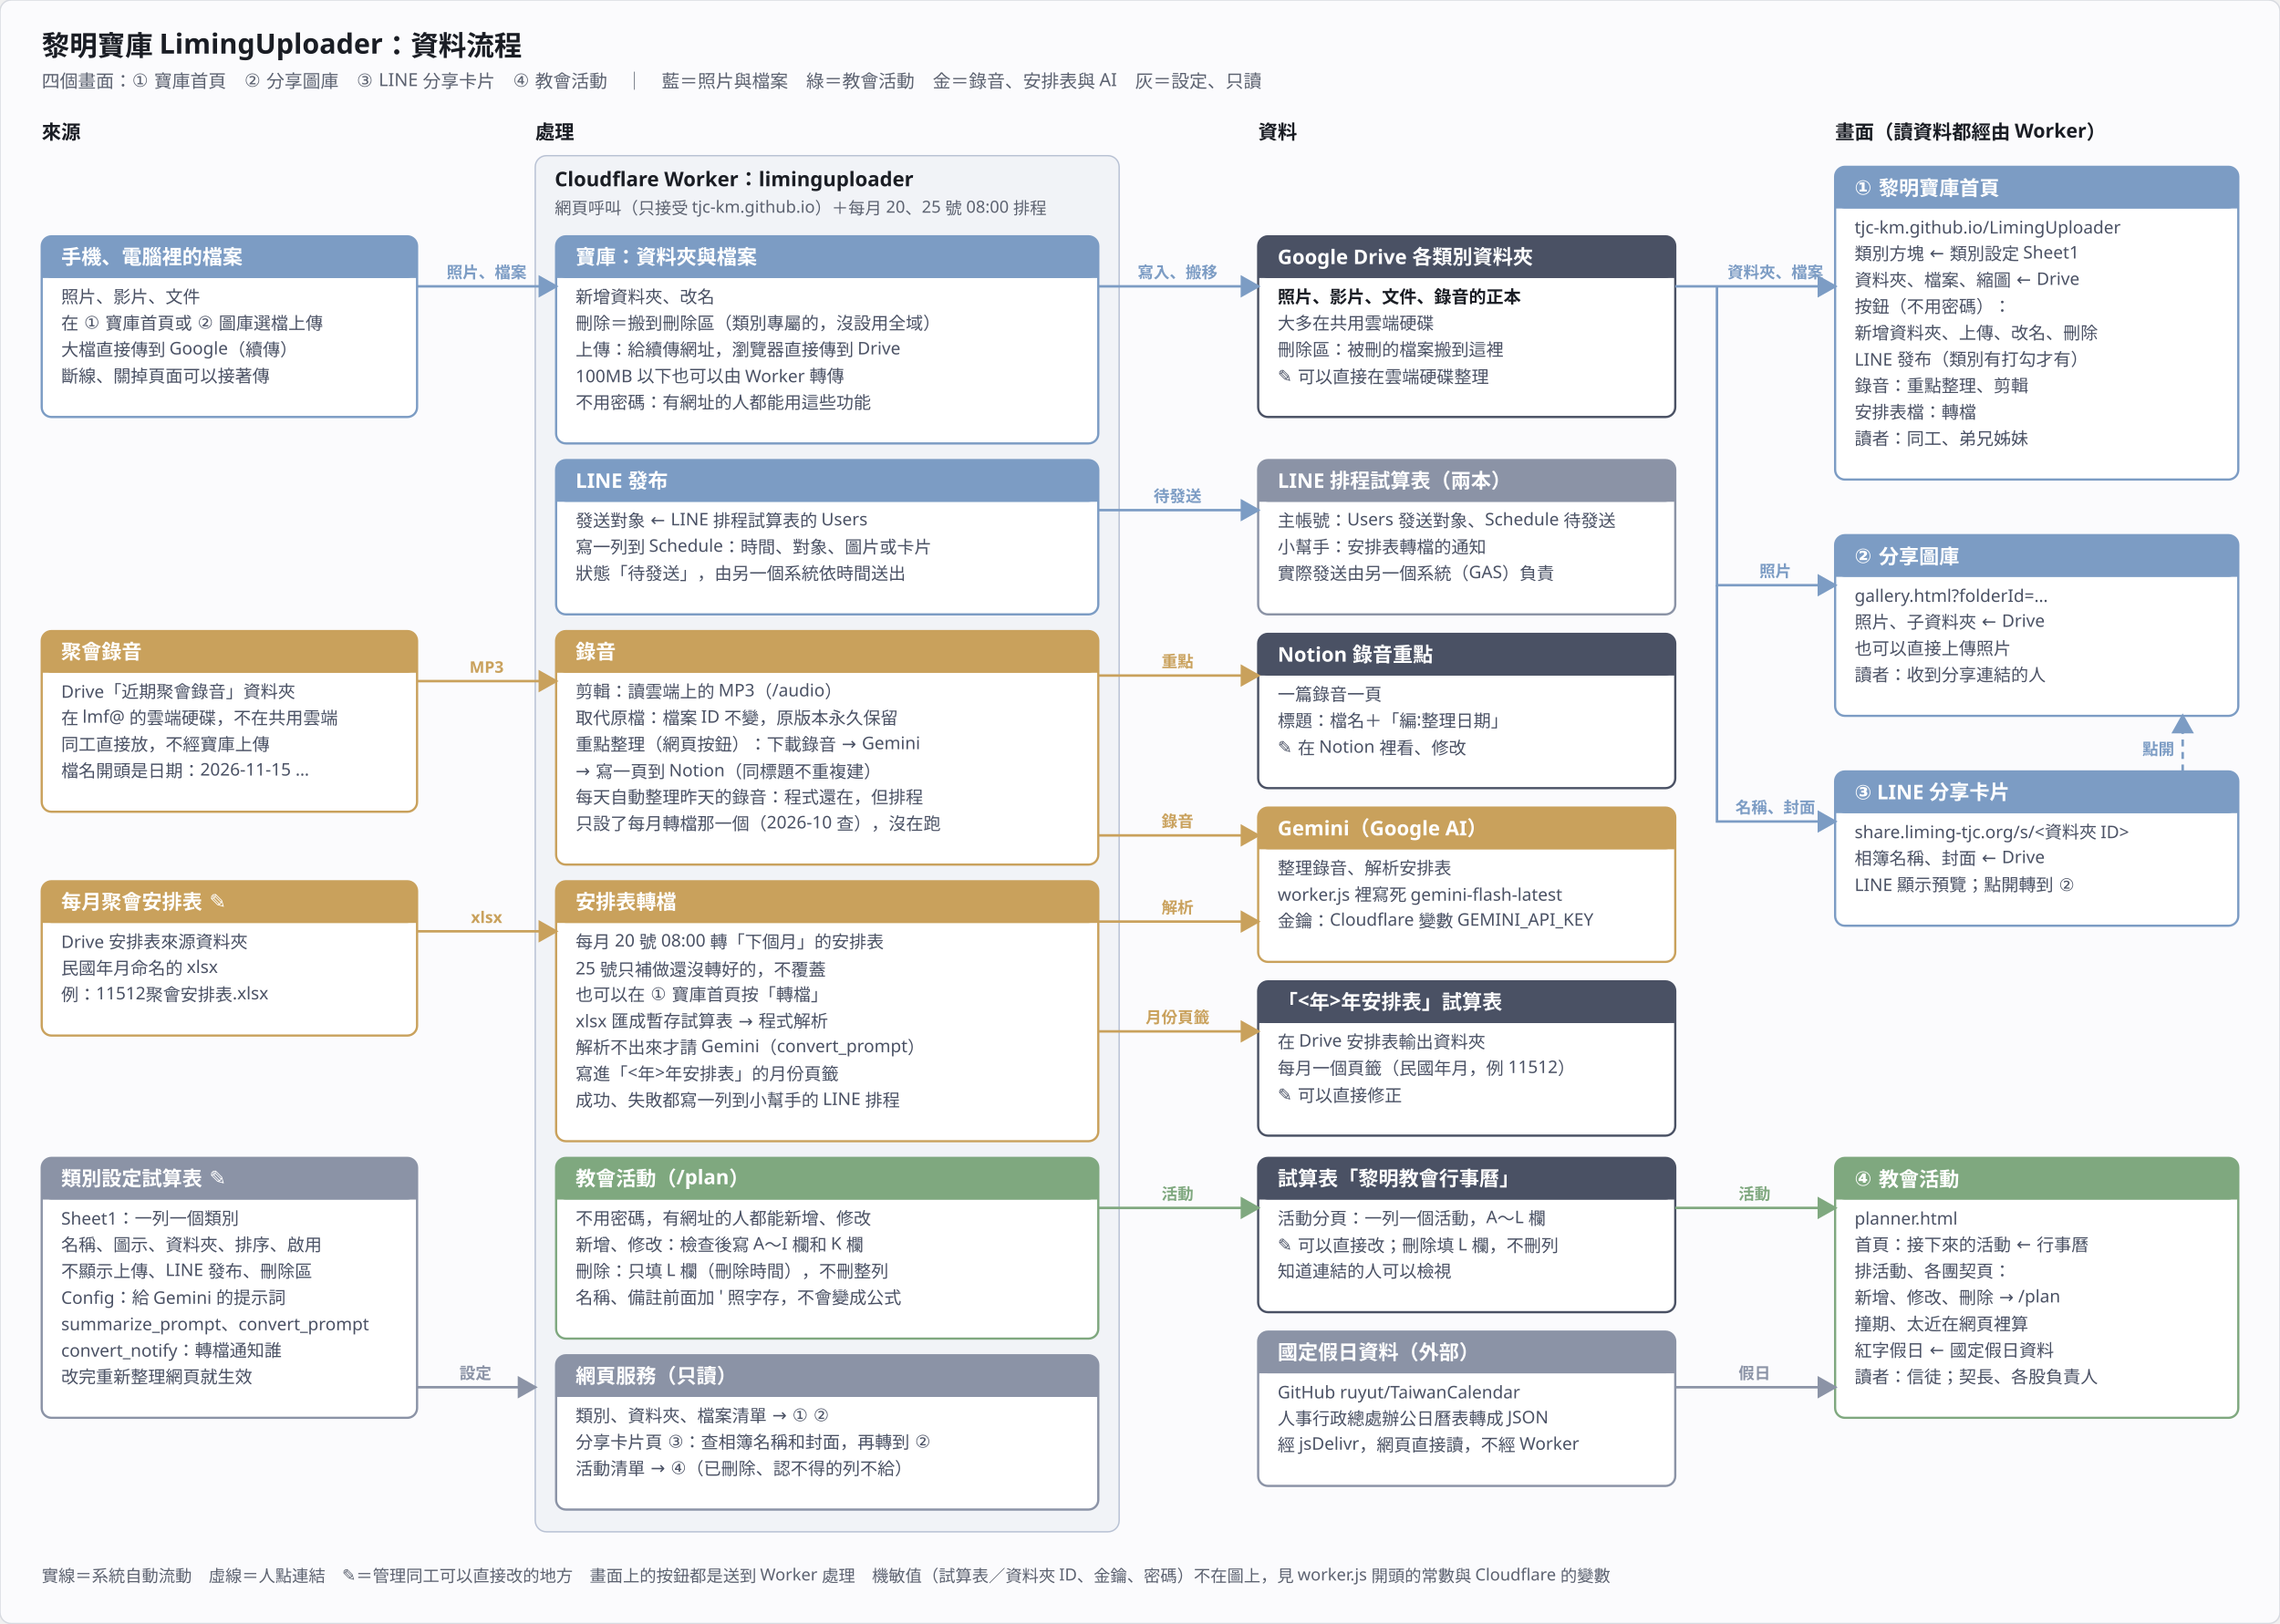
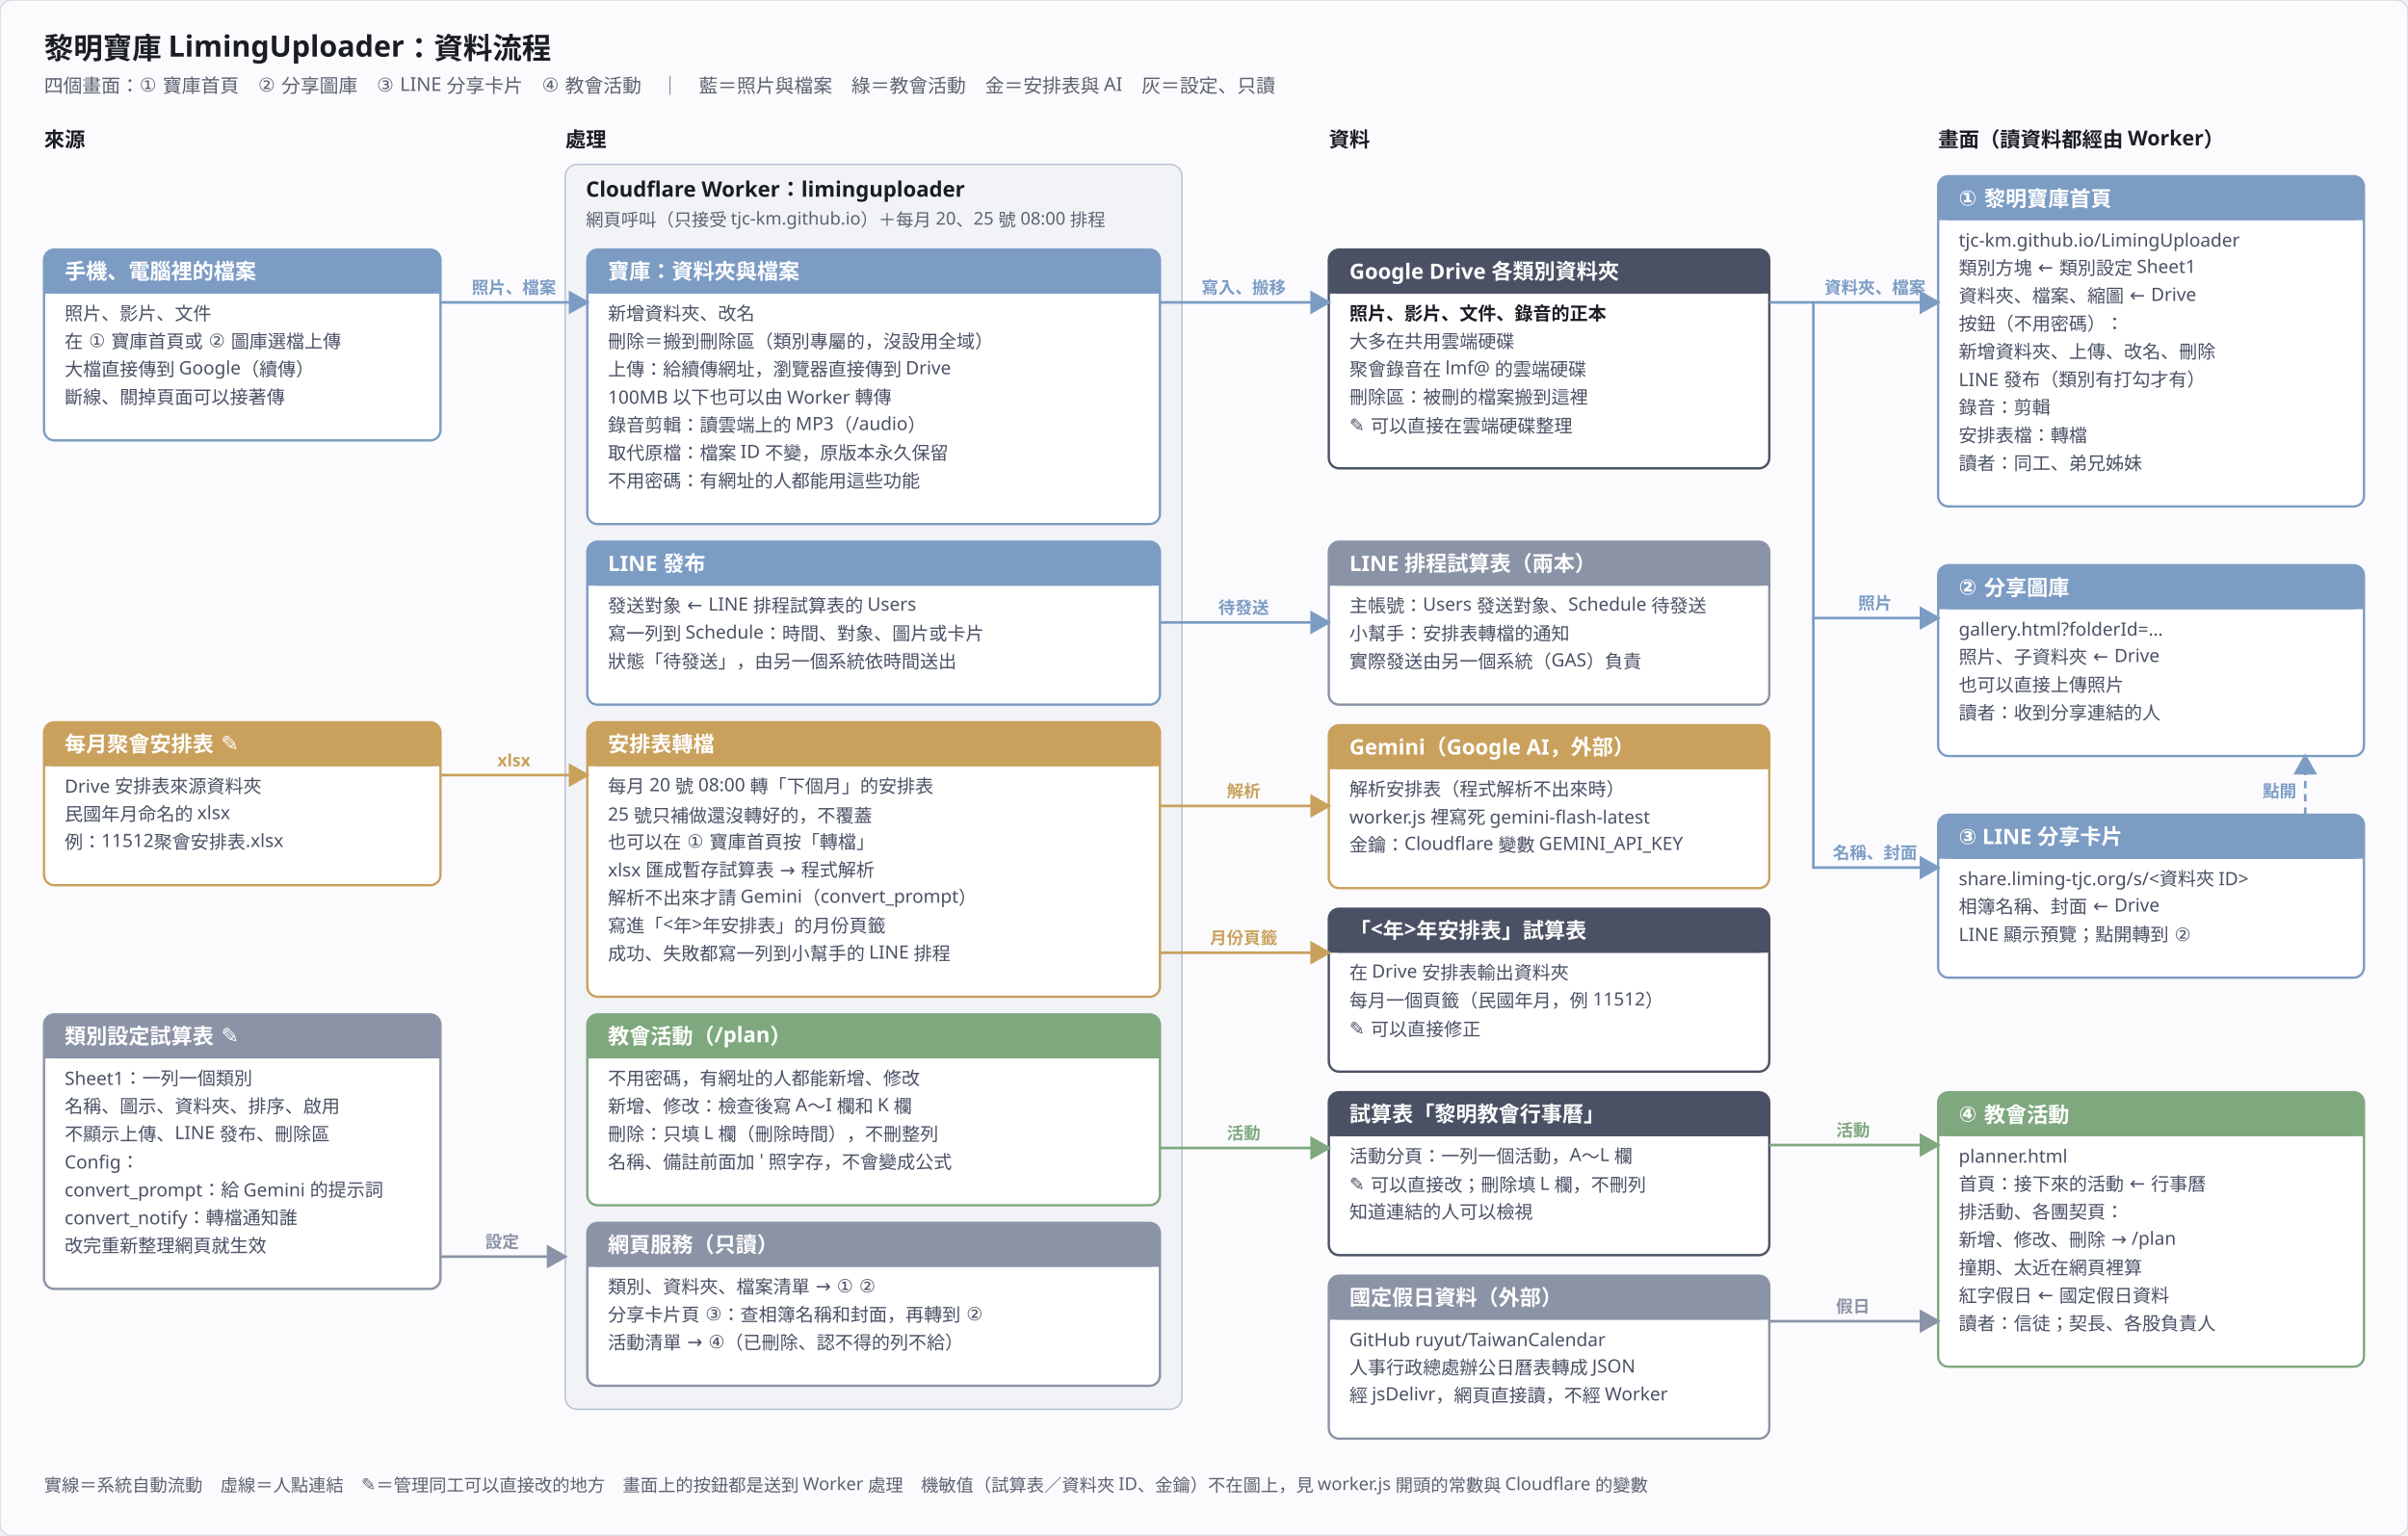
- <svg xmlns="http://www.w3.org/2000/svg" viewBox="0 0 1640 1168" width="1640" height="1168" font-family="'Noto Sans TC','PingFang TC','Microsoft JhengHei',sans-serif">
+ <svg xmlns="http://www.w3.org/2000/svg" viewBox="0 0 1640 1046" width="1640" height="1046" font-family="'Noto Sans TC','PingFang TC','Microsoft JhengHei',sans-serif">
  <defs>
    <marker id="ab" markerWidth="9" markerHeight="9" refX="7" refY="4.5" orient="auto">
      <path d="M0 0 L8 4.5 L0 9 z" fill="#7c9cc4" />
    </marker>
    <marker id="ag" markerWidth="9" markerHeight="9" refX="7" refY="4.5" orient="auto">
      <path d="M0 0 L8 4.5 L0 9 z" fill="#7fa87f" />
    </marker>
    <marker id="ao" markerWidth="9" markerHeight="9" refX="7" refY="4.5" orient="auto">
      <path d="M0 0 L8 4.5 L0 9 z" fill="#c9a15c" />
    </marker>
    <marker id="ay" markerWidth="9" markerHeight="9" refX="7" refY="4.5" orient="auto">
      <path d="M0 0 L8 4.5 L0 9 z" fill="#8b93a6" />
    </marker>
  </defs>
-   <rect x="0" y="0" width="1640" height="1168" fill="#fbfbfd" stroke="#d7dae0" rx="8" />
+   <rect x="0" y="0" width="1640" height="1046" fill="#fbfbfd" stroke="#d7dae0" rx="8" />
  <text x="30" y="40" font-size="20" font-weight="700" fill="#1a1d24">黎明寶庫 LimingUploader：資料流程</text>
-   <text x="30" y="63" font-size="13" fill="#5c6270">四個畫面：① 寶庫首頁　② 分享圖庫　③ LINE 分享卡片　④ 教會活動　｜　藍＝照片與檔案　綠＝教會活動　金＝錄音、安排表與 AI　灰＝設定、只讀</text>
+   <text x="30" y="63" font-size="13" fill="#5c6270">四個畫面：① 寶庫首頁　② 分享圖庫　③ LINE 分享卡片　④ 教會活動　｜　藍＝照片與檔案　綠＝教會活動　金＝安排表與 AI　灰＝設定、只讀</text>
  <text x="30" y="100" font-size="14" font-weight="700" fill="#1a1d24">來源</text>
  <text x="385" y="100" font-size="14" font-weight="700" fill="#1a1d24">處理</text>
  <text x="905" y="100" font-size="14" font-weight="700" fill="#1a1d24">資料</text>
  <text x="1320" y="100" font-size="14" font-weight="700" fill="#1a1d24">畫面（讀資料都經由 Worker）</text>
-   <rect x="385" y="112" width="420" height="990" fill="#f1f3f7" stroke="#b9c2d4" rx="8" />
+   <rect x="385" y="112" width="420" height="848" fill="#f1f3f7" stroke="#b9c2d4" rx="8" />
  <text x="399" y="134" font-size="14.5" font-weight="700" fill="#1a1d24">Cloudflare Worker：liminguploader</text>
  <text x="399" y="154" font-size="12" fill="#5c6270">網頁呼叫（只接受 tjc-km.github.io）＋每月 20、25 號 08:00 排程</text>
-   <rect x="400" y="170" width="390" height="149" fill="#ffffff" stroke="#7c9cc4" stroke-width="1.6" rx="7" />
+   <rect x="400" y="170" width="390" height="187" fill="#ffffff" stroke="#7c9cc4" stroke-width="1.6" rx="7" />
  <rect x="400" y="170" width="390" height="30" fill="#7c9cc4" rx="7" />
  <rect x="400" y="192" width="390" height="8" fill="#7c9cc4" />
  <text x="414" y="190" font-size="14.5" font-weight="700" fill="#ffffff">寶庫：資料夾與檔案</text>
  <text x="414" y="218" font-size="12.5" fill="#4a5164">新增資料夾、改名</text>
  <text x="414" y="237" font-size="12.5" fill="#4a5164">刪除＝搬到刪除區（類別專屬的，沒設用全域）</text>
  <text x="414" y="256" font-size="12.5" fill="#4a5164">上傳：給續傳網址，瀏覽器直接傳到 Drive</text>
  <text x="414" y="275" font-size="12.5" fill="#4a5164">　100MB 以下也可以由 Worker 轉傳</text>
-   <text x="414" y="294" font-size="12.5" fill="#4a5164">不用密碼：有網址的人都能用這些功能</text>
-   <rect x="400" y="331" width="390" height="111" fill="#ffffff" stroke="#7c9cc4" stroke-width="1.6" rx="7" />
-   <rect x="400" y="331" width="390" height="30" fill="#7c9cc4" rx="7" />
-   <rect x="400" y="353" width="390" height="8" fill="#7c9cc4" />
-   <text x="414" y="351" font-size="14.5" font-weight="700" fill="#ffffff">LINE 發布</text>
-   <text x="414" y="379" font-size="12.5" fill="#4a5164">發送對象 ← LINE 排程試算表的 Users</text>
-   <text x="414" y="398" font-size="12.5" fill="#4a5164">寫一列到 Schedule：時間、對象、圖片或卡片</text>
-   <text x="414" y="417" font-size="12.5" fill="#4a5164">狀態「待發送」，由另一個系統依時間送出</text>
-   <rect x="400" y="454" width="390" height="168" fill="#ffffff" stroke="#c9a15c" stroke-width="1.6" rx="7" />
-   <rect x="400" y="454" width="390" height="30" fill="#c9a15c" rx="7" />
-   <rect x="400" y="476" width="390" height="8" fill="#c9a15c" />
-   <text x="414" y="474" font-size="14.5" font-weight="700" fill="#ffffff">錄音</text>
-   <text x="414" y="502" font-size="12.5" fill="#4a5164">剪輯：讀雲端上的 MP3（/audio）</text>
-   <text x="414" y="521" font-size="12.5" fill="#4a5164">　取代原檔：檔案 ID 不變，原版本永久保留</text>
-   <text x="414" y="540" font-size="12.5" fill="#4a5164">重點整理（網頁按鈕）：下載錄音 → Gemini</text>
-   <text x="414" y="559" font-size="12.5" fill="#4a5164">　→ 寫一頁到 Notion（同標題不重複建）</text>
-   <text x="414" y="578" font-size="12.5" fill="#4a5164">每天自動整理昨天的錄音：程式還在，但排程</text>
-   <text x="414" y="597" font-size="12.5" fill="#4a5164">　只設了每月轉檔那一個（2026-10 查），沒在跑</text>
-   <rect x="400" y="634" width="390" height="187" fill="#ffffff" stroke="#c9a15c" stroke-width="1.6" rx="7" />
-   <rect x="400" y="634" width="390" height="30" fill="#c9a15c" rx="7" />
-   <rect x="400" y="656" width="390" height="8" fill="#c9a15c" />
-   <text x="414" y="654" font-size="14.5" font-weight="700" fill="#ffffff">安排表轉檔</text>
-   <text x="414" y="682" font-size="12.5" fill="#4a5164">每月 20 號 08:00 轉「下個月」的安排表</text>
-   <text x="414" y="701" font-size="12.5" fill="#4a5164">　25 號只補做還沒轉好的，不覆蓋</text>
-   <text x="414" y="720" font-size="12.5" fill="#4a5164">也可以在 ① 寶庫首頁按「轉檔」</text>
-   <text x="414" y="739" font-size="12.5" fill="#4a5164">xlsx 匯成暫存試算表 → 程式解析</text>
-   <text x="414" y="758" font-size="12.5" fill="#4a5164">　解析不出來才請 Gemini（convert_prompt）</text>
-   <text x="414" y="777" font-size="12.5" fill="#4a5164">寫進「&lt;年&gt;年安排表」的月份頁籤</text>
-   <text x="414" y="796" font-size="12.5" fill="#4a5164">成功、失敗都寫一列到小幫手的 LINE 排程</text>
-   <rect x="400" y="833" width="390" height="130" fill="#ffffff" stroke="#7fa87f" stroke-width="1.6" rx="7" />
-   <rect x="400" y="833" width="390" height="30" fill="#7fa87f" rx="7" />
-   <rect x="400" y="855" width="390" height="8" fill="#7fa87f" />
-   <text x="414" y="853" font-size="14.5" font-weight="700" fill="#ffffff">教會活動（/plan）</text>
-   <text x="414" y="881" font-size="12.5" fill="#4a5164">不用密碼，有網址的人都能新增、修改</text>
-   <text x="414" y="900" font-size="12.5" fill="#4a5164">新增、修改：檢查後寫 A～I 欄和 K 欄</text>
-   <text x="414" y="919" font-size="12.5" fill="#4a5164">刪除：只填 L 欄（刪除時間），不刪整列</text>
-   <text x="414" y="938" font-size="12.5" fill="#4a5164">名稱、備註前面加 ' 照字存，不會變成公式</text>
-   <rect x="400" y="975" width="390" height="111" fill="#ffffff" stroke="#8b93a6" stroke-width="1.6" rx="7" />
-   <rect x="400" y="975" width="390" height="30" fill="#8b93a6" rx="7" />
-   <rect x="400" y="997" width="390" height="8" fill="#8b93a6" />
-   <text x="414" y="995" font-size="14.5" font-weight="700" fill="#ffffff">網頁服務（只讀）</text>
-   <text x="414" y="1023" font-size="12.5" fill="#4a5164">類別、資料夾、檔案清單 → ① ②</text>
-   <text x="414" y="1042" font-size="12.5" fill="#4a5164">分享卡片頁 ③：查相簿名稱和封面，再轉到 ②</text>
-   <text x="414" y="1061" font-size="12.5" fill="#4a5164">活動清單 → ④（已刪除、認不得的列不給）</text>
-   <rect x="905" y="170" width="300" height="130" fill="#ffffff" stroke="#4a5164" stroke-width="1.6" rx="7" />
+   <text x="414" y="294" font-size="12.5" fill="#4a5164">錄音剪輯：讀雲端上的 MP3（/audio）</text>
+   <text x="414" y="313" font-size="12.5" fill="#4a5164">　取代原檔：檔案 ID 不變，原版本永久保留</text>
+   <text x="414" y="332" font-size="12.5" fill="#4a5164">不用密碼：有網址的人都能用這些功能</text>
+   <rect x="400" y="369" width="390" height="111" fill="#ffffff" stroke="#7c9cc4" stroke-width="1.6" rx="7" />
+   <rect x="400" y="369" width="390" height="30" fill="#7c9cc4" rx="7" />
+   <rect x="400" y="391" width="390" height="8" fill="#7c9cc4" />
+   <text x="414" y="389" font-size="14.5" font-weight="700" fill="#ffffff">LINE 發布</text>
+   <text x="414" y="417" font-size="12.5" fill="#4a5164">發送對象 ← LINE 排程試算表的 Users</text>
+   <text x="414" y="436" font-size="12.5" fill="#4a5164">寫一列到 Schedule：時間、對象、圖片或卡片</text>
+   <text x="414" y="455" font-size="12.5" fill="#4a5164">狀態「待發送」，由另一個系統依時間送出</text>
+   <rect x="400" y="492" width="390" height="187" fill="#ffffff" stroke="#c9a15c" stroke-width="1.6" rx="7" />
+   <rect x="400" y="492" width="390" height="30" fill="#c9a15c" rx="7" />
+   <rect x="400" y="514" width="390" height="8" fill="#c9a15c" />
+   <text x="414" y="512" font-size="14.5" font-weight="700" fill="#ffffff">安排表轉檔</text>
+   <text x="414" y="540" font-size="12.5" fill="#4a5164">每月 20 號 08:00 轉「下個月」的安排表</text>
+   <text x="414" y="559" font-size="12.5" fill="#4a5164">　25 號只補做還沒轉好的，不覆蓋</text>
+   <text x="414" y="578" font-size="12.5" fill="#4a5164">也可以在 ① 寶庫首頁按「轉檔」</text>
+   <text x="414" y="597" font-size="12.5" fill="#4a5164">xlsx 匯成暫存試算表 → 程式解析</text>
+   <text x="414" y="616" font-size="12.5" fill="#4a5164">　解析不出來才請 Gemini（convert_prompt）</text>
+   <text x="414" y="635" font-size="12.5" fill="#4a5164">寫進「&lt;年&gt;年安排表」的月份頁籤</text>
+   <text x="414" y="654" font-size="12.5" fill="#4a5164">成功、失敗都寫一列到小幫手的 LINE 排程</text>
+   <rect x="400" y="691" width="390" height="130" fill="#ffffff" stroke="#7fa87f" stroke-width="1.6" rx="7" />
+   <rect x="400" y="691" width="390" height="30" fill="#7fa87f" rx="7" />
+   <rect x="400" y="713" width="390" height="8" fill="#7fa87f" />
+   <text x="414" y="711" font-size="14.5" font-weight="700" fill="#ffffff">教會活動（/plan）</text>
+   <text x="414" y="739" font-size="12.5" fill="#4a5164">不用密碼，有網址的人都能新增、修改</text>
+   <text x="414" y="758" font-size="12.5" fill="#4a5164">新增、修改：檢查後寫 A～I 欄和 K 欄</text>
+   <text x="414" y="777" font-size="12.5" fill="#4a5164">刪除：只填 L 欄（刪除時間），不刪整列</text>
+   <text x="414" y="796" font-size="12.5" fill="#4a5164">名稱、備註前面加 ' 照字存，不會變成公式</text>
+   <rect x="400" y="833" width="390" height="111" fill="#ffffff" stroke="#8b93a6" stroke-width="1.6" rx="7" />
+   <rect x="400" y="833" width="390" height="30" fill="#8b93a6" rx="7" />
+   <rect x="400" y="855" width="390" height="8" fill="#8b93a6" />
+   <text x="414" y="853" font-size="14.5" font-weight="700" fill="#ffffff">網頁服務（只讀）</text>
+   <text x="414" y="881" font-size="12.5" fill="#4a5164">類別、資料夾、檔案清單 → ① ②</text>
+   <text x="414" y="900" font-size="12.5" fill="#4a5164">分享卡片頁 ③：查相簿名稱和封面，再轉到 ②</text>
+   <text x="414" y="919" font-size="12.5" fill="#4a5164">活動清單 → ④（已刪除、認不得的列不給）</text>
+   <rect x="905" y="170" width="300" height="149" fill="#ffffff" stroke="#4a5164" stroke-width="1.6" rx="7" />
  <rect x="905" y="170" width="300" height="30" fill="#4a5164" rx="7" />
  <rect x="905" y="192" width="300" height="8" fill="#4a5164" />
  <text x="919" y="190" font-size="14.5" font-weight="700" fill="#ffffff">Google Drive 各類別資料夾</text>
  <text x="919" y="218" font-size="12.5" font-weight="700" fill="#1a1d24">照片、影片、文件、錄音的正本</text>
  <text x="919" y="237" font-size="12.5" fill="#4a5164">大多在共用雲端硬碟</text>
-   <text x="919" y="256" font-size="12.5" fill="#4a5164">刪除區：被刪的檔案搬到這裡</text>
-   <text x="919" y="275" font-size="12.5" fill="#4a5164">✎ 可以直接在雲端硬碟整理</text>
-   <rect x="905" y="331" width="300" height="111" fill="#ffffff" stroke="#8b93a6" stroke-width="1.6" rx="7" />
-   <rect x="905" y="331" width="300" height="30" fill="#8b93a6" rx="7" />
-   <rect x="905" y="353" width="300" height="8" fill="#8b93a6" />
-   <text x="919" y="351" font-size="14.5" font-weight="700" fill="#ffffff">LINE 排程試算表（兩本）</text>
-   <text x="919" y="379" font-size="12.5" fill="#4a5164">主帳號：Users 發送對象、Schedule 待發送</text>
-   <text x="919" y="398" font-size="12.5" fill="#4a5164">小幫手：安排表轉檔的通知</text>
-   <text x="919" y="417" font-size="12.5" fill="#4a5164">實際發送由另一個系統（GAS）負責</text>
-   <rect x="905" y="456" width="300" height="111" fill="#ffffff" stroke="#4a5164" stroke-width="1.6" rx="7" />
-   <rect x="905" y="456" width="300" height="30" fill="#4a5164" rx="7" />
-   <rect x="905" y="478" width="300" height="8" fill="#4a5164" />
-   <text x="919" y="476" font-size="14.5" font-weight="700" fill="#ffffff">Notion 錄音重點</text>
-   <text x="919" y="504" font-size="12.5" fill="#4a5164">一篇錄音一頁</text>
-   <text x="919" y="523" font-size="12.5" fill="#4a5164">標題：檔名＋「編:整理日期」</text>
-   <text x="919" y="542" font-size="12.5" fill="#4a5164">✎ 在 Notion 裡看、修改</text>
-   <rect x="905" y="581" width="300" height="111" fill="#ffffff" stroke="#c9a15c" stroke-width="1.6" rx="7" />
-   <rect x="905" y="581" width="300" height="30" fill="#c9a15c" rx="7" />
-   <rect x="905" y="603" width="300" height="8" fill="#c9a15c" />
-   <text x="919" y="601" font-size="14.5" font-weight="700" fill="#ffffff">Gemini（Google AI）</text>
-   <text x="919" y="629" font-size="12.5" fill="#4a5164">整理錄音、解析安排表</text>
-   <text x="919" y="648" font-size="12.5" fill="#4a5164">worker.js 裡寫死 gemini-flash-latest</text>
-   <text x="919" y="667" font-size="12.5" fill="#4a5164">金鑰：Cloudflare 變數 GEMINI_API_KEY</text>
-   <rect x="905" y="706" width="300" height="111" fill="#ffffff" stroke="#4a5164" stroke-width="1.6" rx="7" />
-   <rect x="905" y="706" width="300" height="30" fill="#4a5164" rx="7" />
-   <rect x="905" y="728" width="300" height="8" fill="#4a5164" />
-   <text x="919" y="726" font-size="14.5" font-weight="700" fill="#ffffff">「&lt;年&gt;年安排表」試算表</text>
-   <text x="919" y="754" font-size="12.5" fill="#4a5164">在 Drive 安排表輸出資料夾</text>
-   <text x="919" y="773" font-size="12.5" fill="#4a5164">每月一個頁籤（民國年月，例 11512）</text>
-   <text x="919" y="792" font-size="12.5" fill="#4a5164">✎ 可以直接修正</text>
-   <rect x="905" y="833" width="300" height="111" fill="#ffffff" stroke="#4a5164" stroke-width="1.6" rx="7" />
-   <rect x="905" y="833" width="300" height="30" fill="#4a5164" rx="7" />
-   <rect x="905" y="855" width="300" height="8" fill="#4a5164" />
-   <text x="919" y="853" font-size="14.5" font-weight="700" fill="#ffffff">試算表「黎明教會行事曆」</text>
-   <text x="919" y="881" font-size="12.5" fill="#4a5164">活動分頁：一列一個活動，A～L 欄</text>
-   <text x="919" y="900" font-size="12.5" fill="#4a5164">✎ 可以直接改；刪除填 L 欄，不刪列</text>
-   <text x="919" y="919" font-size="12.5" fill="#4a5164">知道連結的人可以檢視</text>
-   <rect x="905" y="958" width="300" height="111" fill="#ffffff" stroke="#8b93a6" stroke-width="1.6" rx="7" />
-   <rect x="905" y="958" width="300" height="30" fill="#8b93a6" rx="7" />
-   <rect x="905" y="980" width="300" height="8" fill="#8b93a6" />
-   <text x="919" y="978" font-size="14.5" font-weight="700" fill="#ffffff">國定假日資料（外部）</text>
-   <text x="919" y="1006" font-size="12.5" fill="#4a5164">GitHub ruyut/TaiwanCalendar</text>
-   <text x="919" y="1025" font-size="12.5" fill="#4a5164">人事行政總處辦公日曆表轉成 JSON</text>
-   <text x="919" y="1044" font-size="12.5" fill="#4a5164">經 jsDelivr，網頁直接讀，不經 Worker</text>
+   <text x="919" y="256" font-size="12.5" fill="#4a5164">　聚會錄音在 lmf@ 的雲端硬碟</text>
+   <text x="919" y="275" font-size="12.5" fill="#4a5164">刪除區：被刪的檔案搬到這裡</text>
+   <text x="919" y="294" font-size="12.5" fill="#4a5164">✎ 可以直接在雲端硬碟整理</text>
+   <rect x="905" y="369" width="300" height="111" fill="#ffffff" stroke="#8b93a6" stroke-width="1.6" rx="7" />
+   <rect x="905" y="369" width="300" height="30" fill="#8b93a6" rx="7" />
+   <rect x="905" y="391" width="300" height="8" fill="#8b93a6" />
+   <text x="919" y="389" font-size="14.5" font-weight="700" fill="#ffffff">LINE 排程試算表（兩本）</text>
+   <text x="919" y="417" font-size="12.5" fill="#4a5164">主帳號：Users 發送對象、Schedule 待發送</text>
+   <text x="919" y="436" font-size="12.5" fill="#4a5164">小幫手：安排表轉檔的通知</text>
+   <text x="919" y="455" font-size="12.5" fill="#4a5164">實際發送由另一個系統（GAS）負責</text>
+   <rect x="905" y="494" width="300" height="111" fill="#ffffff" stroke="#c9a15c" stroke-width="1.6" rx="7" />
+   <rect x="905" y="494" width="300" height="30" fill="#c9a15c" rx="7" />
+   <rect x="905" y="516" width="300" height="8" fill="#c9a15c" />
+   <text x="919" y="514" font-size="14.5" font-weight="700" fill="#ffffff">Gemini（Google AI，外部）</text>
+   <text x="919" y="542" font-size="12.5" fill="#4a5164">解析安排表（程式解析不出來時）</text>
+   <text x="919" y="561" font-size="12.5" fill="#4a5164">worker.js 裡寫死 gemini-flash-latest</text>
+   <text x="919" y="580" font-size="12.5" fill="#4a5164">金鑰：Cloudflare 變數 GEMINI_API_KEY</text>
+   <rect x="905" y="619" width="300" height="111" fill="#ffffff" stroke="#4a5164" stroke-width="1.6" rx="7" />
+   <rect x="905" y="619" width="300" height="30" fill="#4a5164" rx="7" />
+   <rect x="905" y="641" width="300" height="8" fill="#4a5164" />
+   <text x="919" y="639" font-size="14.5" font-weight="700" fill="#ffffff">「&lt;年&gt;年安排表」試算表</text>
+   <text x="919" y="667" font-size="12.5" fill="#4a5164">在 Drive 安排表輸出資料夾</text>
+   <text x="919" y="686" font-size="12.5" fill="#4a5164">每月一個頁籤（民國年月，例 11512）</text>
+   <text x="919" y="705" font-size="12.5" fill="#4a5164">✎ 可以直接修正</text>
+   <rect x="905" y="744" width="300" height="111" fill="#ffffff" stroke="#4a5164" stroke-width="1.6" rx="7" />
+   <rect x="905" y="744" width="300" height="30" fill="#4a5164" rx="7" />
+   <rect x="905" y="766" width="300" height="8" fill="#4a5164" />
+   <text x="919" y="764" font-size="14.5" font-weight="700" fill="#ffffff">試算表「黎明教會行事曆」</text>
+   <text x="919" y="792" font-size="12.5" fill="#4a5164">活動分頁：一列一個活動，A～L 欄</text>
+   <text x="919" y="811" font-size="12.5" fill="#4a5164">✎ 可以直接改；刪除填 L 欄，不刪列</text>
+   <text x="919" y="830" font-size="12.5" fill="#4a5164">知道連結的人可以檢視</text>
+   <rect x="905" y="869" width="300" height="111" fill="#ffffff" stroke="#8b93a6" stroke-width="1.6" rx="7" />
+   <rect x="905" y="869" width="300" height="30" fill="#8b93a6" rx="7" />
+   <rect x="905" y="891" width="300" height="8" fill="#8b93a6" />
+   <text x="919" y="889" font-size="14.5" font-weight="700" fill="#ffffff">國定假日資料（外部）</text>
+   <text x="919" y="917" font-size="12.5" fill="#4a5164">GitHub ruyut/TaiwanCalendar</text>
+   <text x="919" y="936" font-size="12.5" fill="#4a5164">人事行政總處辦公日曆表轉成 JSON</text>
+   <text x="919" y="955" font-size="12.5" fill="#4a5164">經 jsDelivr，網頁直接讀，不經 Worker</text>
  <rect x="30" y="170" width="270" height="130" fill="#ffffff" stroke="#7c9cc4" stroke-width="1.6" rx="7" />
  <rect x="30" y="170" width="270" height="30" fill="#7c9cc4" rx="7" />
  <rect x="30" y="192" width="270" height="8" fill="#7c9cc4" />
  <text x="44" y="190" font-size="14.5" font-weight="700" fill="#ffffff">手機、電腦裡的檔案</text>
  <text x="44" y="218" font-size="12.5" fill="#4a5164">照片、影片、文件</text>
  <text x="44" y="237" font-size="12.5" fill="#4a5164">在 ① 寶庫首頁或 ② 圖庫選檔上傳</text>
  <text x="44" y="256" font-size="12.5" fill="#4a5164">大檔直接傳到 Google（續傳）</text>
  <text x="44" y="275" font-size="12.5" fill="#4a5164">斷線、關掉頁面可以接著傳</text>
-   <rect x="30" y="454" width="270" height="130" fill="#ffffff" stroke="#c9a15c" stroke-width="1.6" rx="7" />
-   <rect x="30" y="454" width="270" height="30" fill="#c9a15c" rx="7" />
-   <rect x="30" y="476" width="270" height="8" fill="#c9a15c" />
-   <text x="44" y="474" font-size="14.5" font-weight="700" fill="#ffffff">聚會錄音</text>
-   <text x="44" y="502" font-size="12.5" fill="#4a5164">Drive「近期聚會錄音」資料夾</text>
-   <text x="44" y="521" font-size="12.5" fill="#4a5164">在 lmf@ 的雲端硬碟，不在共用雲端</text>
-   <text x="44" y="540" font-size="12.5" fill="#4a5164">同工直接放，不經寶庫上傳</text>
-   <text x="44" y="559" font-size="12.5" fill="#4a5164">檔名開頭是日期：2026-11-15 …</text>
-   <rect x="30" y="634" width="270" height="111" fill="#ffffff" stroke="#c9a15c" stroke-width="1.6" rx="7" />
-   <rect x="30" y="634" width="270" height="30" fill="#c9a15c" rx="7" />
-   <rect x="30" y="656" width="270" height="8" fill="#c9a15c" />
-   <text x="44" y="654" font-size="14.5" font-weight="700" fill="#ffffff">每月聚會安排表 ✎</text>
-   <text x="44" y="682" font-size="12.5" fill="#4a5164">Drive 安排表來源資料夾</text>
-   <text x="44" y="701" font-size="12.5" fill="#4a5164">民國年月命名的 xlsx</text>
-   <text x="44" y="720" font-size="12.5" fill="#4a5164">例：11512聚會安排表.xlsx</text>
-   <rect x="30" y="833" width="270" height="187" fill="#ffffff" stroke="#8b93a6" stroke-width="1.6" rx="7" />
-   <rect x="30" y="833" width="270" height="30" fill="#8b93a6" rx="7" />
-   <rect x="30" y="855" width="270" height="8" fill="#8b93a6" />
-   <text x="44" y="853" font-size="14.5" font-weight="700" fill="#ffffff">類別設定試算表 ✎</text>
-   <text x="44" y="881" font-size="12.5" fill="#4a5164">Sheet1：一列一個類別</text>
-   <text x="44" y="900" font-size="12.5" fill="#4a5164">　名稱、圖示、資料夾、排序、啟用</text>
-   <text x="44" y="919" font-size="12.5" fill="#4a5164">　不顯示上傳、LINE 發布、刪除區</text>
-   <text x="44" y="938" font-size="12.5" fill="#4a5164">Config：給 Gemini 的提示詞</text>
-   <text x="44" y="957" font-size="12.5" fill="#4a5164">　summarize_prompt、convert_prompt</text>
-   <text x="44" y="976" font-size="12.5" fill="#4a5164">　convert_notify：轉檔通知誰</text>
-   <text x="44" y="995" font-size="12.5" fill="#4a5164">改完重新整理網頁就生效</text>
+   <rect x="30" y="492" width="270" height="111" fill="#ffffff" stroke="#c9a15c" stroke-width="1.6" rx="7" />
+   <rect x="30" y="492" width="270" height="30" fill="#c9a15c" rx="7" />
+   <rect x="30" y="514" width="270" height="8" fill="#c9a15c" />
+   <text x="44" y="512" font-size="14.5" font-weight="700" fill="#ffffff">每月聚會安排表 ✎</text>
+   <text x="44" y="540" font-size="12.5" fill="#4a5164">Drive 安排表來源資料夾</text>
+   <text x="44" y="559" font-size="12.5" fill="#4a5164">民國年月命名的 xlsx</text>
+   <text x="44" y="578" font-size="12.5" fill="#4a5164">例：11512聚會安排表.xlsx</text>
+   <rect x="30" y="691" width="270" height="187" fill="#ffffff" stroke="#8b93a6" stroke-width="1.6" rx="7" />
+   <rect x="30" y="691" width="270" height="30" fill="#8b93a6" rx="7" />
+   <rect x="30" y="713" width="270" height="8" fill="#8b93a6" />
+   <text x="44" y="711" font-size="14.5" font-weight="700" fill="#ffffff">類別設定試算表 ✎</text>
+   <text x="44" y="739" font-size="12.5" fill="#4a5164">Sheet1：一列一個類別</text>
+   <text x="44" y="758" font-size="12.5" fill="#4a5164">　名稱、圖示、資料夾、排序、啟用</text>
+   <text x="44" y="777" font-size="12.5" fill="#4a5164">　不顯示上傳、LINE 發布、刪除區</text>
+   <text x="44" y="796" font-size="12.5" fill="#4a5164">Config：</text>
+   <text x="44" y="815" font-size="12.5" fill="#4a5164">　convert_prompt：給 Gemini 的提示詞</text>
+   <text x="44" y="834" font-size="12.5" fill="#4a5164">　convert_notify：轉檔通知誰</text>
+   <text x="44" y="853" font-size="12.5" fill="#4a5164">改完重新整理網頁就生效</text>
  <rect x="1320" y="120" width="290" height="225" fill="#ffffff" stroke="#7c9cc4" stroke-width="1.6" rx="7" />
  <rect x="1320" y="120" width="290" height="30" fill="#7c9cc4" rx="7" />
  <rect x="1320" y="142" width="290" height="8" fill="#7c9cc4" />
  <text x="1334" y="140" font-size="14.5" font-weight="700" fill="#ffffff">① 黎明寶庫首頁</text>
  <text x="1334" y="168" font-size="12.5" fill="#4a5164">tjc-km.github.io/LimingUploader</text>
  <text x="1334" y="187" font-size="12.5" fill="#4a5164">類別方塊 ← 類別設定 Sheet1</text>
  <text x="1334" y="206" font-size="12.5" fill="#4a5164">資料夾、檔案、縮圖 ← Drive</text>
  <text x="1334" y="225" font-size="12.5" fill="#4a5164">按鈕（不用密碼）：</text>
  <text x="1334" y="244" font-size="12.5" fill="#4a5164">　新增資料夾、上傳、改名、刪除</text>
  <text x="1334" y="263" font-size="12.5" fill="#4a5164">　LINE 發布（類別有打勾才有）</text>
-   <text x="1334" y="282" font-size="12.5" fill="#4a5164">　錄音：重點整理、剪輯</text>
+   <text x="1334" y="282" font-size="12.5" fill="#4a5164">　錄音：剪輯</text>
  <text x="1334" y="301" font-size="12.5" fill="#4a5164">　安排表檔：轉檔</text>
  <text x="1334" y="320" font-size="12.5" fill="#4a5164">讀者：同工、弟兄姊妹</text>
  <rect x="1320" y="385" width="290" height="130" fill="#ffffff" stroke="#7c9cc4" stroke-width="1.6" rx="7" />
  <rect x="1320" y="385" width="290" height="30" fill="#7c9cc4" rx="7" />
  <rect x="1320" y="407" width="290" height="8" fill="#7c9cc4" />
  <text x="1334" y="405" font-size="14.5" font-weight="700" fill="#ffffff">② 分享圖庫</text>
  <text x="1334" y="433" font-size="12.5" fill="#4a5164">gallery.html?folderId=…</text>
  <text x="1334" y="452" font-size="12.5" fill="#4a5164">照片、子資料夾 ← Drive</text>
  <text x="1334" y="471" font-size="12.5" fill="#4a5164">也可以直接上傳照片</text>
  <text x="1334" y="490" font-size="12.5" fill="#4a5164">讀者：收到分享連結的人</text>
  <rect x="1320" y="555" width="290" height="111" fill="#ffffff" stroke="#7c9cc4" stroke-width="1.6" rx="7" />
  <rect x="1320" y="555" width="290" height="30" fill="#7c9cc4" rx="7" />
  <rect x="1320" y="577" width="290" height="8" fill="#7c9cc4" />
  <text x="1334" y="575" font-size="14.5" font-weight="700" fill="#ffffff">③ LINE 分享卡片</text>
  <text x="1334" y="603" font-size="12.5" fill="#4a5164">share.liming-tjc.org/s/&lt;資料夾 ID&gt;</text>
  <text x="1334" y="622" font-size="12.5" fill="#4a5164">相簿名稱、封面 ← Drive</text>
  <text x="1334" y="641" font-size="12.5" fill="#4a5164">LINE 顯示預覽；點開轉到 ②</text>
-   <rect x="1320" y="833" width="290" height="187" fill="#ffffff" stroke="#7fa87f" stroke-width="1.6" rx="7" />
-   <rect x="1320" y="833" width="290" height="30" fill="#7fa87f" rx="7" />
-   <rect x="1320" y="855" width="290" height="8" fill="#7fa87f" />
-   <text x="1334" y="853" font-size="14.5" font-weight="700" fill="#ffffff">④ 教會活動</text>
-   <text x="1334" y="881" font-size="12.5" fill="#4a5164">planner.html</text>
-   <text x="1334" y="900" font-size="12.5" fill="#4a5164">首頁：接下來的活動 ← 行事曆</text>
-   <text x="1334" y="919" font-size="12.5" fill="#4a5164">排活動、各團契頁：</text>
-   <text x="1334" y="938" font-size="12.5" fill="#4a5164">　新增、修改、刪除 → /plan</text>
-   <text x="1334" y="957" font-size="12.5" fill="#4a5164">　撞期、太近在網頁裡算</text>
-   <text x="1334" y="976" font-size="12.5" fill="#4a5164">紅字假日 ← 國定假日資料</text>
-   <text x="1334" y="995" font-size="12.5" fill="#4a5164">讀者：信徒；契長、各股負責人</text>
+   <rect x="1320" y="744" width="290" height="187" fill="#ffffff" stroke="#7fa87f" stroke-width="1.6" rx="7" />
+   <rect x="1320" y="744" width="290" height="30" fill="#7fa87f" rx="7" />
+   <rect x="1320" y="766" width="290" height="8" fill="#7fa87f" />
+   <text x="1334" y="764" font-size="14.5" font-weight="700" fill="#ffffff">④ 教會活動</text>
+   <text x="1334" y="792" font-size="12.5" fill="#4a5164">planner.html</text>
+   <text x="1334" y="811" font-size="12.5" fill="#4a5164">首頁：接下來的活動 ← 行事曆</text>
+   <text x="1334" y="830" font-size="12.5" fill="#4a5164">排活動、各團契頁：</text>
+   <text x="1334" y="849" font-size="12.5" fill="#4a5164">　新增、修改、刪除 → /plan</text>
+   <text x="1334" y="868" font-size="12.5" fill="#4a5164">　撞期、太近在網頁裡算</text>
+   <text x="1334" y="887" font-size="12.5" fill="#4a5164">紅字假日 ← 國定假日資料</text>
+   <text x="1334" y="906" font-size="12.5" fill="#4a5164">讀者：信徒；契長、各股負責人</text>
  <path d="M300 206 L400 206" fill="none" stroke="#7c9cc4" stroke-width="1.8" marker-end="url(#ab)" />
  <text x="350" y="200" font-size="11.5" fill="#7c9cc4" font-weight="700" text-anchor="middle">照片、檔案</text>
-   <path d="M300 490 L400 490" fill="none" stroke="#c9a15c" stroke-width="1.8" marker-end="url(#ao)" />
-   <text x="350" y="484" font-size="11.5" fill="#c9a15c" font-weight="700" text-anchor="middle">MP3</text>
-   <path d="M300 670 L400 670" fill="none" stroke="#c9a15c" stroke-width="1.8" marker-end="url(#ao)" />
-   <text x="350" y="664" font-size="11.5" fill="#c9a15c" font-weight="700" text-anchor="middle">xlsx</text>
-   <path d="M300 998 L385 998" fill="none" stroke="#8b93a6" stroke-width="1.8" marker-end="url(#ay)" />
-   <text x="342" y="992" font-size="11.5" fill="#8b93a6" font-weight="700" text-anchor="middle">設定</text>
+   <path d="M300 528 L400 528" fill="none" stroke="#c9a15c" stroke-width="1.8" marker-end="url(#ao)" />
+   <text x="350" y="522" font-size="11.5" fill="#c9a15c" font-weight="700" text-anchor="middle">xlsx</text>
+   <path d="M300 856 L385 856" fill="none" stroke="#8b93a6" stroke-width="1.8" marker-end="url(#ay)" />
+   <text x="342" y="850" font-size="11.5" fill="#8b93a6" font-weight="700" text-anchor="middle">設定</text>
  <path d="M790 206 L905 206" fill="none" stroke="#7c9cc4" stroke-width="1.8" marker-end="url(#ab)" />
  <text x="847" y="200" font-size="11.5" fill="#7c9cc4" font-weight="700" text-anchor="middle">寫入、搬移</text>
-   <path d="M790 367 L905 367" fill="none" stroke="#7c9cc4" stroke-width="1.8" marker-end="url(#ab)" />
-   <text x="847" y="361" font-size="11.5" fill="#7c9cc4" font-weight="700" text-anchor="middle">待發送</text>
-   <path d="M790 486 L905 486" fill="none" stroke="#c9a15c" stroke-width="1.8" marker-end="url(#ao)" />
-   <text x="847" y="480" font-size="11.5" fill="#c9a15c" font-weight="700" text-anchor="middle">重點</text>
-   <path d="M790 601 L905 601" fill="none" stroke="#c9a15c" stroke-width="1.8" marker-end="url(#ao)" />
-   <text x="847" y="595" font-size="11.5" fill="#c9a15c" font-weight="700" text-anchor="middle">錄音</text>
-   <path d="M790 663 L905 663" fill="none" stroke="#c9a15c" stroke-width="1.8" marker-end="url(#ao)" />
-   <text x="847" y="657" font-size="11.5" fill="#c9a15c" font-weight="700" text-anchor="middle">解析</text>
-   <path d="M790 742 L905 742" fill="none" stroke="#c9a15c" stroke-width="1.8" marker-end="url(#ao)" />
-   <text x="847" y="736" font-size="11.5" fill="#c9a15c" font-weight="700" text-anchor="middle">月份頁籤</text>
-   <path d="M790 869 L905 869" fill="none" stroke="#7fa87f" stroke-width="1.8" marker-end="url(#ag)" />
-   <text x="847" y="863" font-size="11.5" fill="#7fa87f" font-weight="700" text-anchor="middle">活動</text>
+   <path d="M790 424 L905 424" fill="none" stroke="#7c9cc4" stroke-width="1.8" marker-end="url(#ab)" />
+   <text x="847" y="418" font-size="11.5" fill="#7c9cc4" font-weight="700" text-anchor="middle">待發送</text>
+   <path d="M790 549 L905 549" fill="none" stroke="#c9a15c" stroke-width="1.8" marker-end="url(#ao)" />
+   <text x="847" y="543" font-size="11.5" fill="#c9a15c" font-weight="700" text-anchor="middle">解析</text>
+   <path d="M790 649 L905 649" fill="none" stroke="#c9a15c" stroke-width="1.8" marker-end="url(#ao)" />
+   <text x="847" y="643" font-size="11.5" fill="#c9a15c" font-weight="700" text-anchor="middle">月份頁籤</text>
+   <path d="M790 782 L905 782" fill="none" stroke="#7fa87f" stroke-width="1.8" marker-end="url(#ag)" />
+   <text x="847" y="776" font-size="11.5" fill="#7fa87f" font-weight="700" text-anchor="middle">活動</text>
  <path d="M1205 206 L1320 206" fill="none" stroke="#7c9cc4" stroke-width="1.8" marker-end="url(#ab)" />
  <text x="1277" y="200" font-size="11.5" fill="#7c9cc4" font-weight="700" text-anchor="middle">資料夾、檔案</text>
  <path d="M1235 206 L1235 421 L1320 421" fill="none" stroke="#7c9cc4" stroke-width="1.8" marker-end="url(#ab)" />
  <text x="1277" y="415" font-size="11.5" fill="#7c9cc4" font-weight="700" text-anchor="middle">照片</text>
  <path d="M1235 421 L1235 591 L1320 591" fill="none" stroke="#7c9cc4" stroke-width="1.8" marker-end="url(#ab)" />
  <text x="1277" y="585" font-size="11.5" fill="#7c9cc4" font-weight="700" text-anchor="middle">名稱、封面</text>
-   <path d="M1205 869 L1320 869" fill="none" stroke="#7fa87f" stroke-width="1.8" marker-end="url(#ag)" />
-   <text x="1262" y="863" font-size="11.5" fill="#7fa87f" font-weight="700" text-anchor="middle">活動</text>
-   <path d="M1205 998 L1320 998" fill="none" stroke="#8b93a6" stroke-width="1.8" marker-end="url(#ay)" />
-   <text x="1262" y="992" font-size="11.5" fill="#8b93a6" font-weight="700" text-anchor="middle">假日</text>
+   <path d="M1205 780 L1320 780" fill="none" stroke="#7fa87f" stroke-width="1.8" marker-end="url(#ag)" />
+   <text x="1262" y="774" font-size="11.5" fill="#7fa87f" font-weight="700" text-anchor="middle">活動</text>
+   <path d="M1205 900 L1320 900" fill="none" stroke="#8b93a6" stroke-width="1.8" marker-end="url(#ay)" />
+   <text x="1262" y="894" font-size="11.5" fill="#8b93a6" font-weight="700" text-anchor="middle">假日</text>
  <path d="M1570 555 L1570 515" fill="none" stroke="#7c9cc4" stroke-width="1.8" stroke-dasharray="5 4" marker-end="url(#ab)" />
  <text x="1564" y="543" font-size="11.5" fill="#7c9cc4" font-weight="700" text-anchor="end">點開</text>
-   <text x="30" y="1138" font-size="12" fill="#5c6270">實線＝系統自動流動　虛線＝人點連結　✎＝管理同工可以直接改的地方　畫面上的按鈕都是送到 Worker 處理　機敏值（試算表／資料夾 ID、金鑰、密碼）不在圖上，見 worker.js 開頭的常數與 Cloudflare 的變數</text>
+   <text x="30" y="1016" font-size="12" fill="#5c6270">實線＝系統自動流動　虛線＝人點連結　✎＝管理同工可以直接改的地方　畫面上的按鈕都是送到 Worker 處理　機敏值（試算表／資料夾 ID、金鑰）不在圖上，見 worker.js 開頭的常數與 Cloudflare 的變數</text>
</svg>
